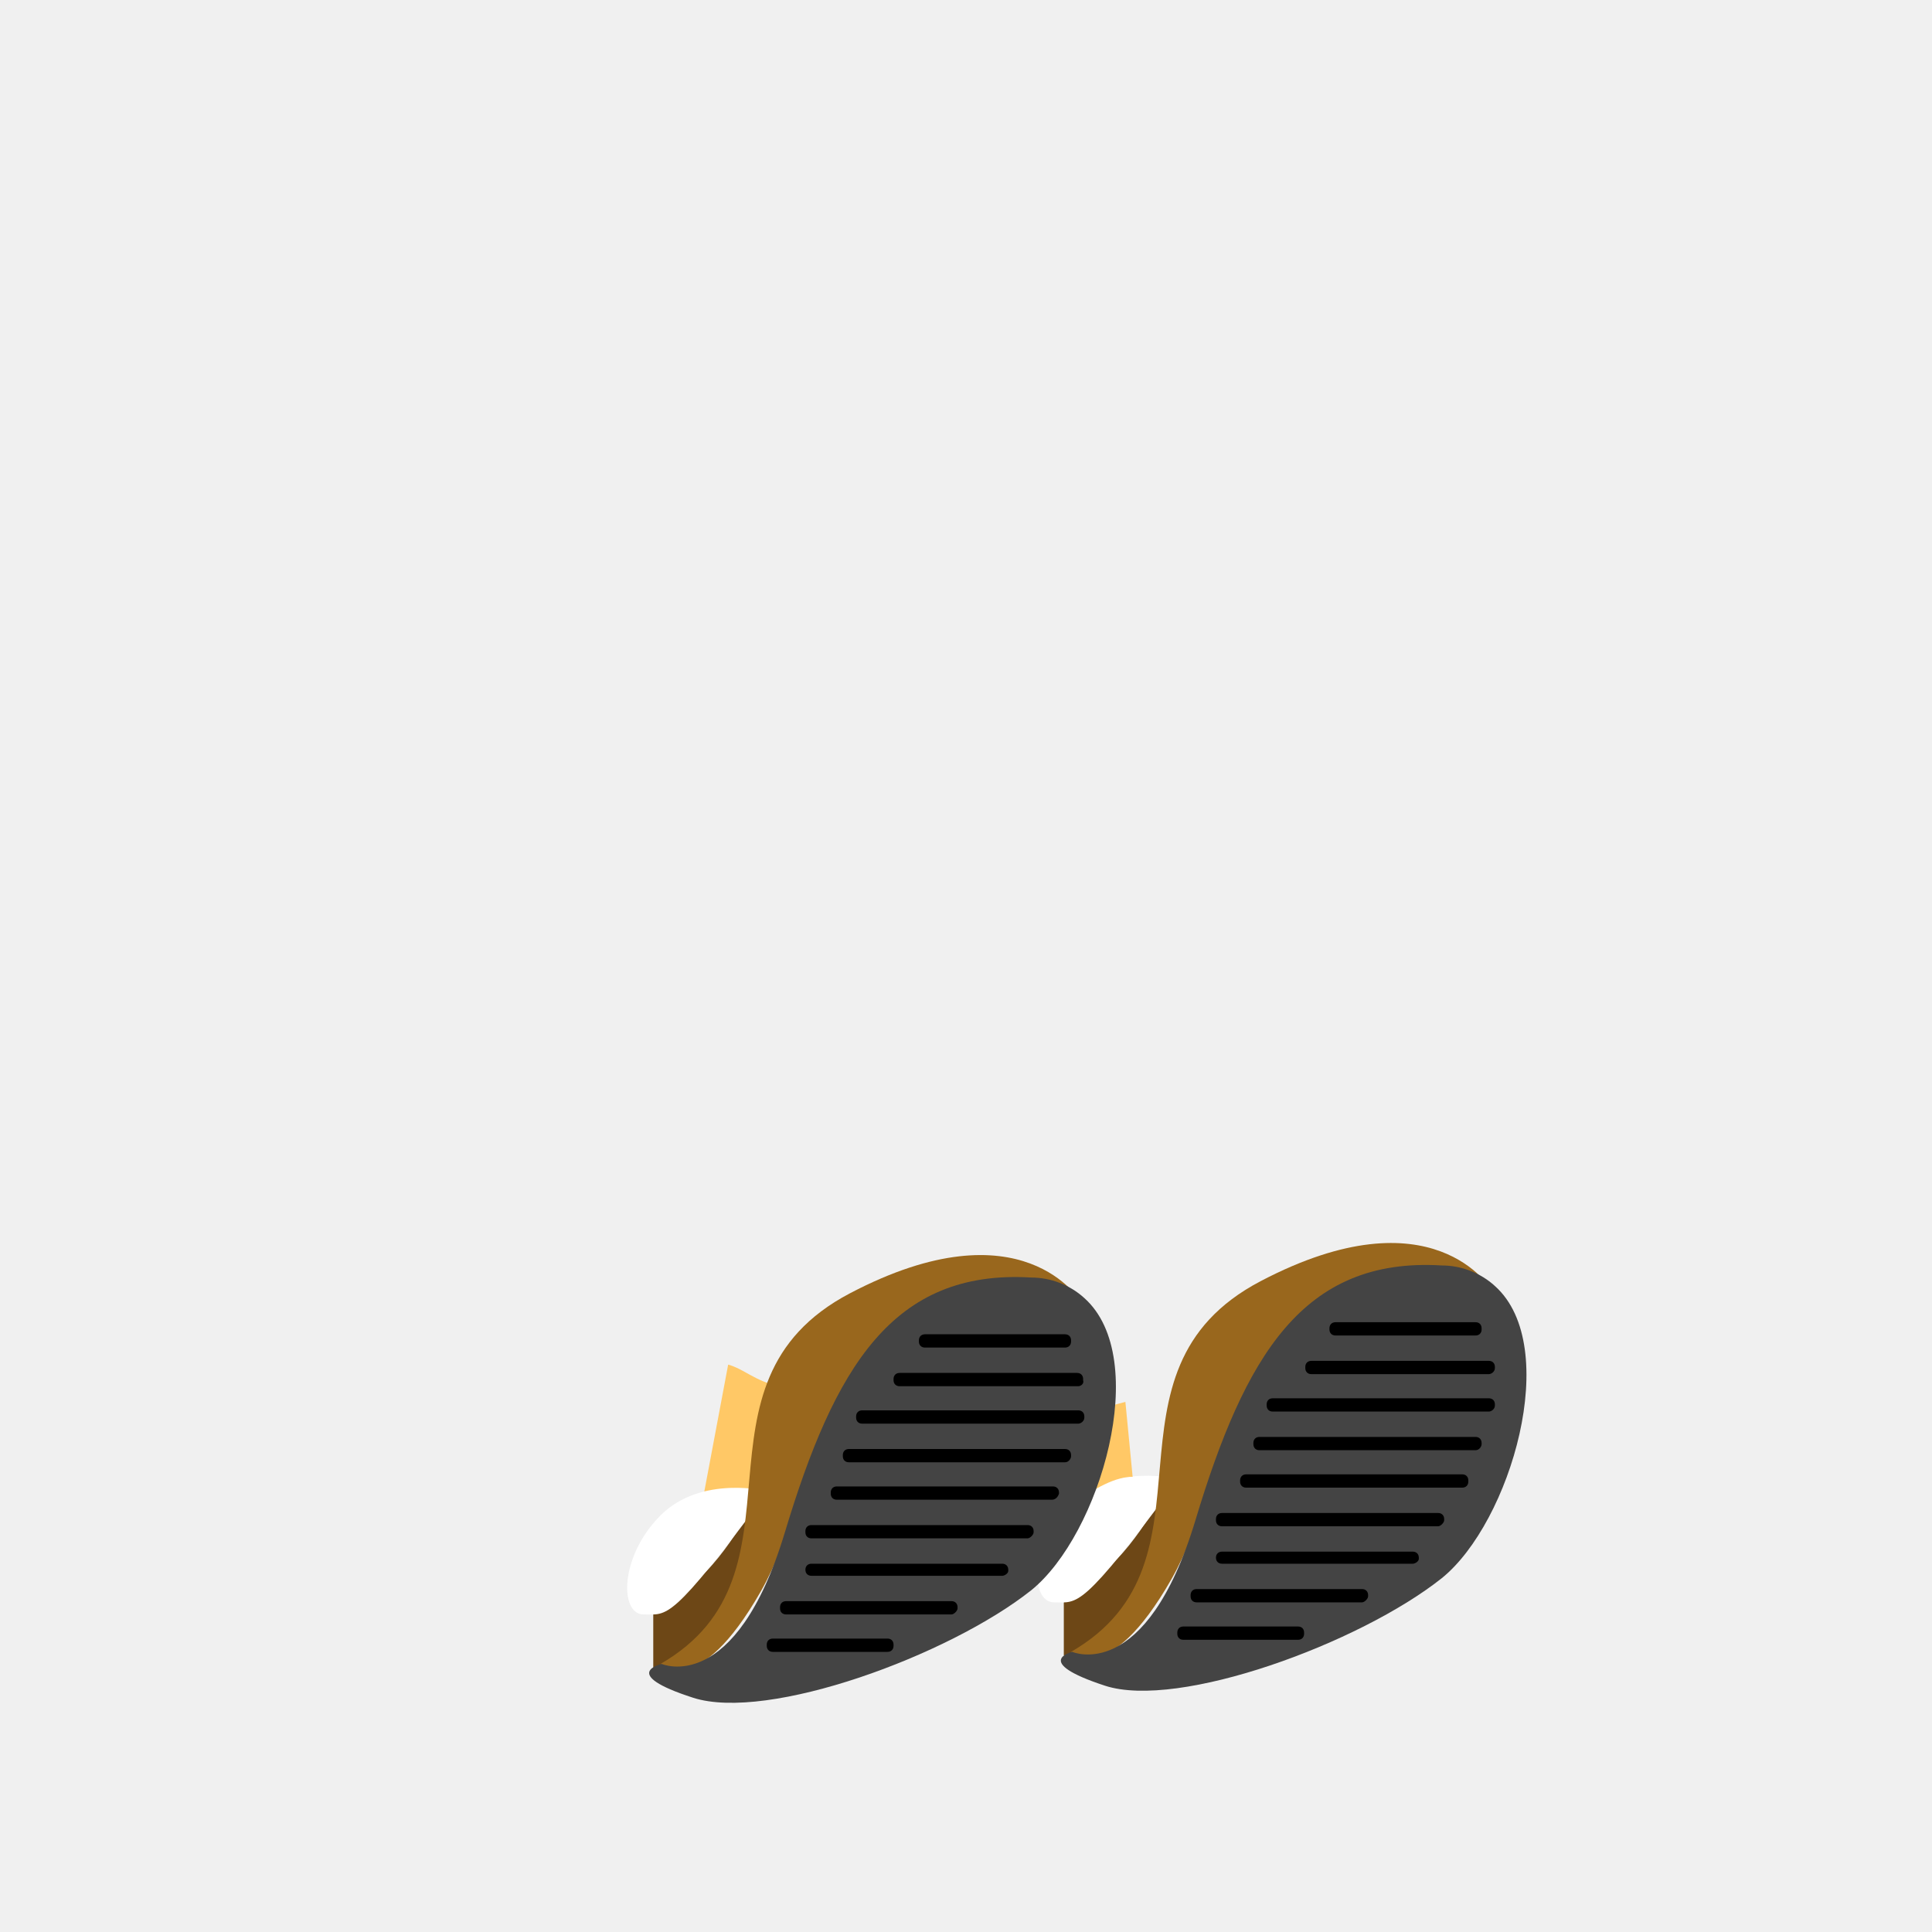
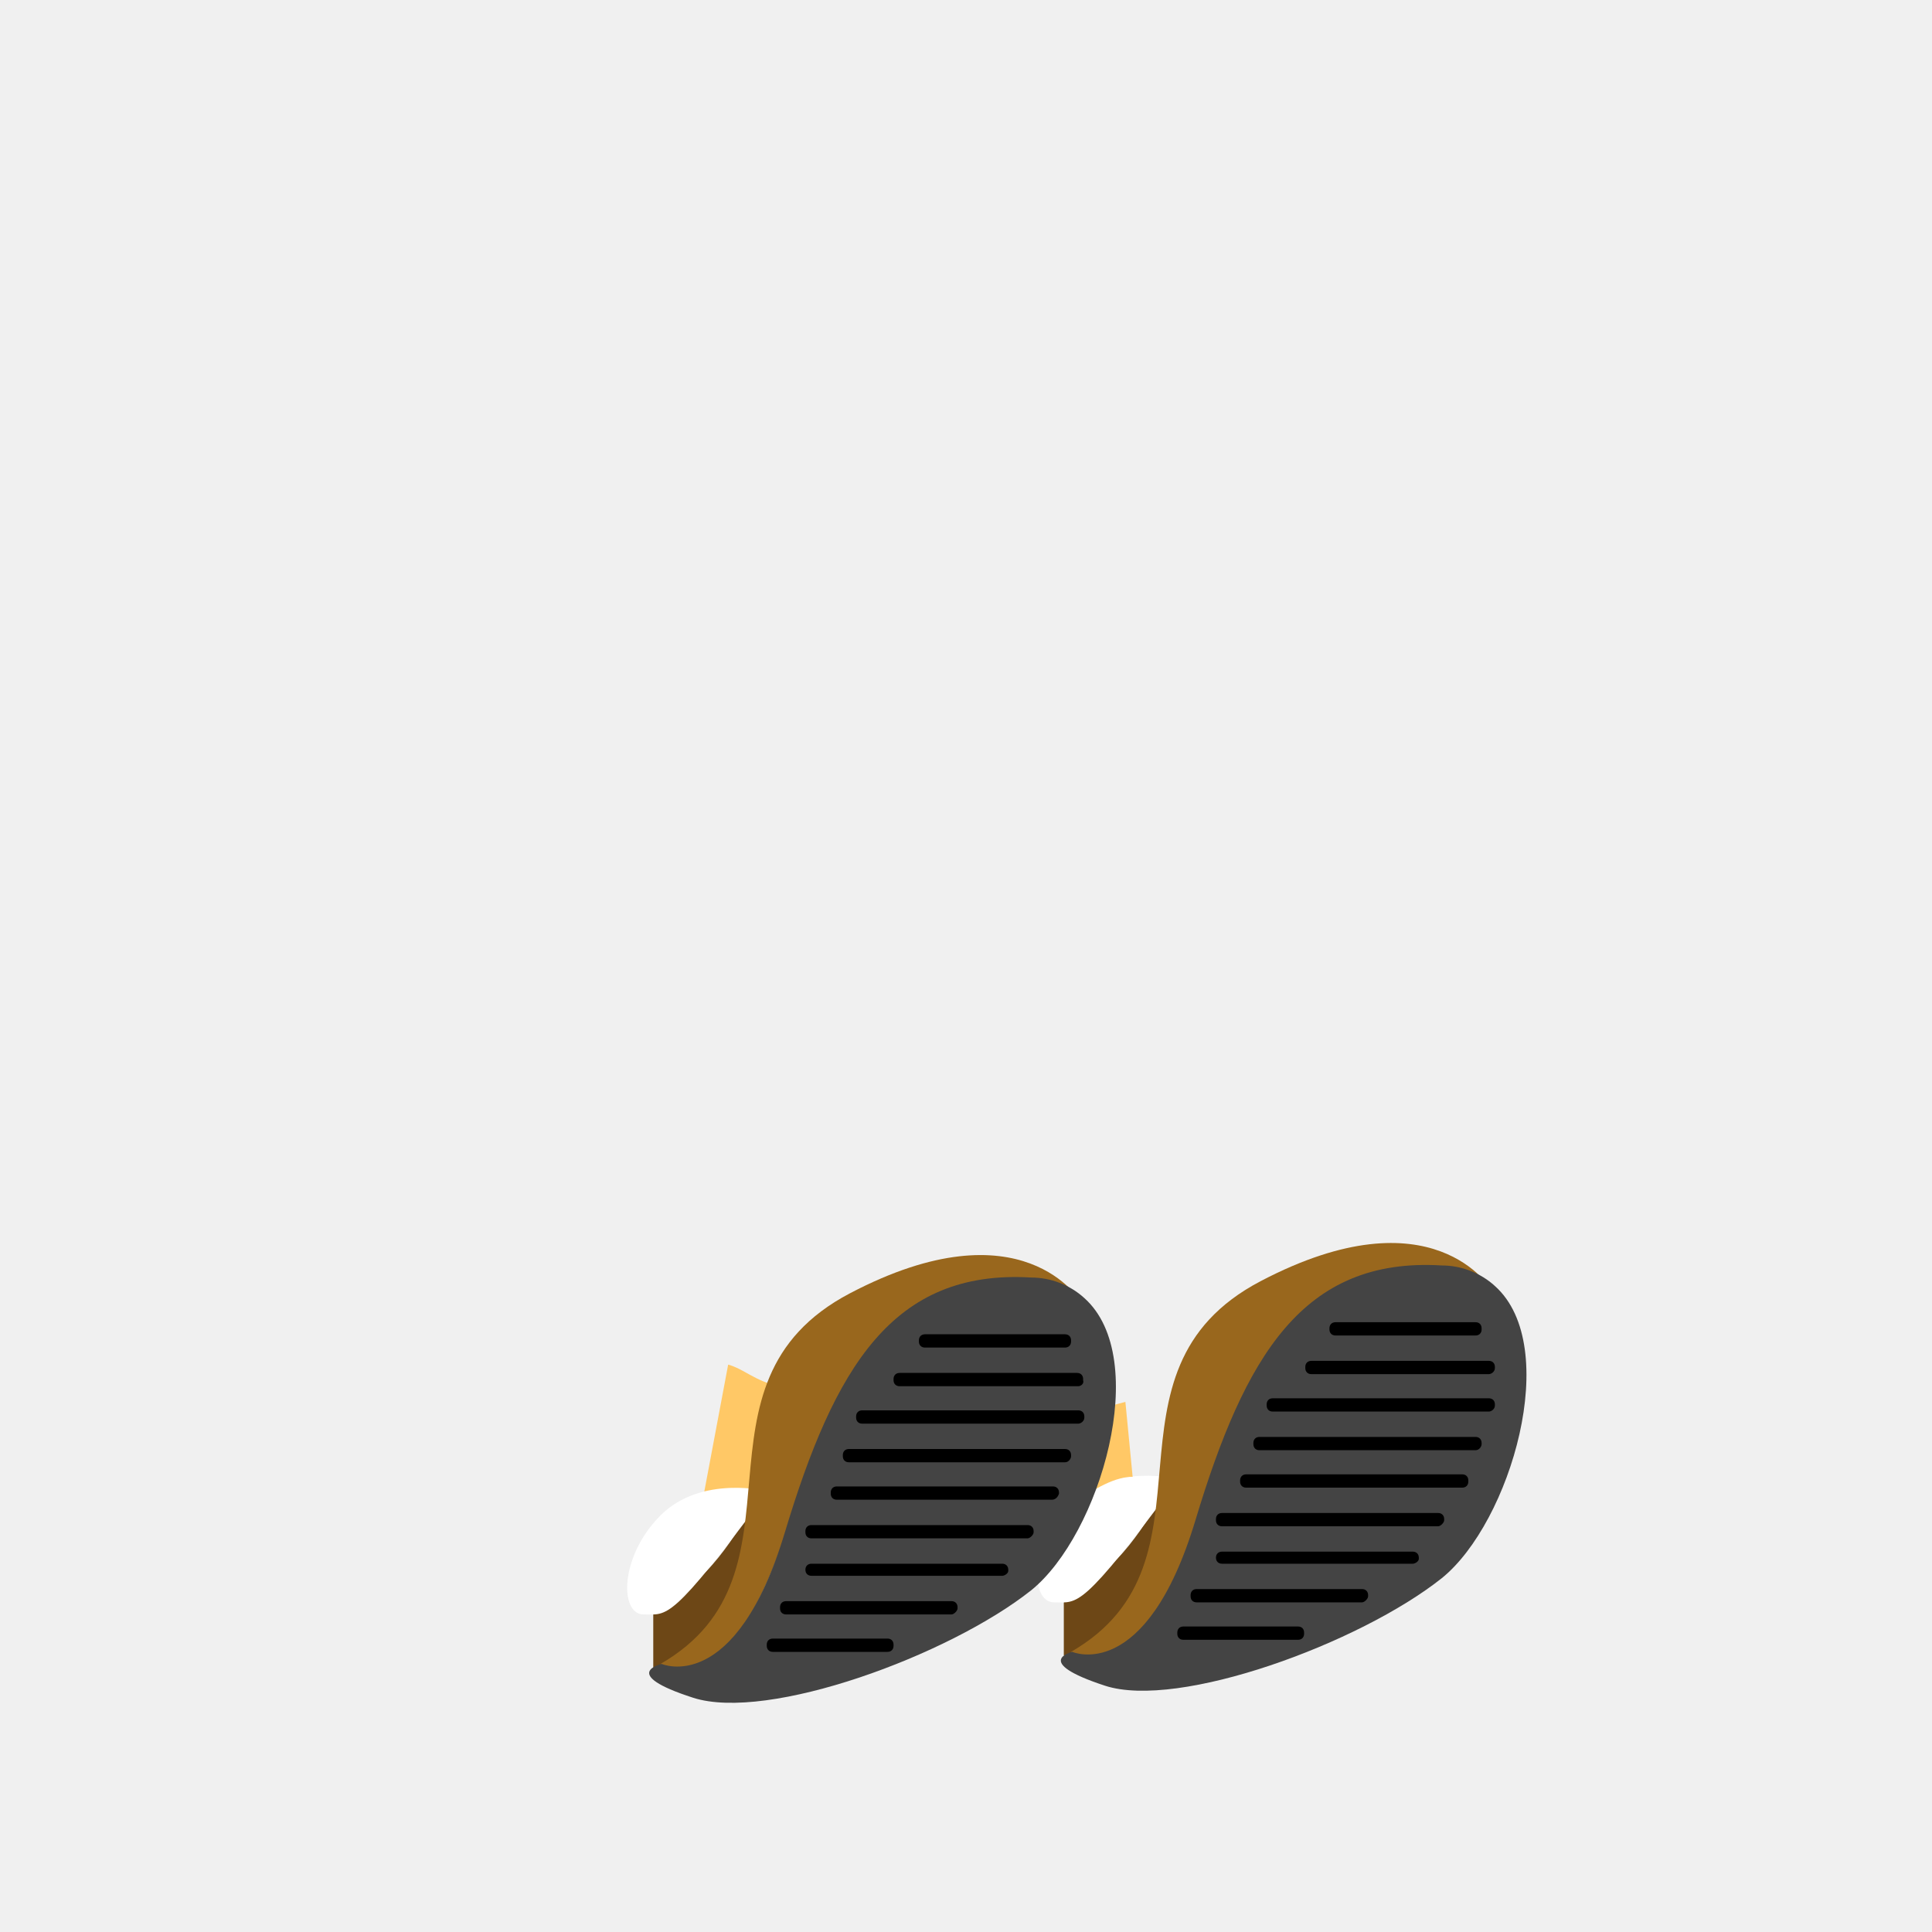
<svg xmlns="http://www.w3.org/2000/svg" version="1.1" id="Layer_1" x="0px" y="0px" viewBox="0 0 160 160" style="enable-background:new 0 0 160 160;" xml:space="preserve">
  <defs id="defs65" />
  <style type="text/css" id="style2">
	.st0{fill:#6D4716;}
	.st1{fill:#FFFFFF;}
	.st2{fill:#99671D;}
	.st3{fill:#444444;}
	.st4{fill:#FFC866;}
</style>
  <path class="st0" d="M97,122.5c0,0-2.8,5.5-5.5,7.5c-1.2,0.8-2.3,1.8-3.4,2.7v4.4C88.1,137.5,98.3,134.1,97,122.5z" id="path6" />
  <path class="st1" d="M97.6,122.5c0,0-5.4-1.4-8.9,2s-3.4,8.2-1.4,8.2S89.5,133.4,97.6,122.5z" id="path8" />
-   <path class="st2" d="M123.5,106.8c0,0-4.8-8.2-19.1-0.7s-2.7,23.2-15.7,30.7c0,0,3.1,3.1,8.3-6S101.7,106.2,123.5,106.8z" id="path10" />
+   <path class="st2" d="m 123.5,106.8 c 0,0 -4.8,-8.2 -19.1,-0.7 -14.3,7.5 -2.7,23.2 -15.7,30.7 0,0 3.354,4.286 8.427,-5.873 C 101.809,121.55 101.7,106.2 123.5,106.8 Z" id="path10" style="fill:#99671d" />
  <path class="st3" d="M88.8,136.8c0,0,6.1,2.7,10.2-10.9s8.9-21.8,20.4-21.1c1.6,0,3.2,0.6,4.4,1.7c5.6,5,1.3,19.6-4.4,24.2  c-6.8,5.4-21.8,10.9-27.9,8.9S88.8,136.8,88.8,136.8z" id="path12" />
  <path class="st4" d="M87.8,117.2l1,7.4c1.9-1.4,3.6-2.3,5-2.3l-0.6-6.2C91.4,116.6,89.6,116.9,87.8,117.2z" id="path14" />
  <path d="M122.2,110.6h-11.6c-0.3,0-0.5-0.2-0.5-0.5v-0.1c0-0.3,0.2-0.5,0.5-0.5h11.6c0.3,0,0.5,0.2,0.5,0.5v0.1  C122.7,110.4,122.5,110.6,122.2,110.6z" id="path16" />
  <path d="M123.3,113.8h-14.7c-0.3,0-0.5-0.2-0.5-0.5v-0.1c0-0.3,0.2-0.5,0.5-0.5h14.7c0.3,0,0.5,0.2,0.5,0.5v0.1  C123.8,113.6,123.5,113.8,123.3,113.8z" id="path18" />
  <path d="M123.3,116.9h-17.9c-0.3,0-0.5-0.2-0.5-0.5v-0.1c0-0.3,0.2-0.5,0.5-0.5h17.9c0.3,0,0.5,0.2,0.5,0.5v0.1  C123.8,116.7,123.5,116.9,123.3,116.9z" id="path20" />
  <path d="M122.2,120.1h-17.9c-0.3,0-0.5-0.2-0.5-0.5v-0.1c0-0.3,0.2-0.5,0.5-0.5h17.9c0.3,0,0.5,0.2,0.5,0.5v0.1  C122.7,119.8,122.5,120.1,122.2,120.1z" id="path22" />
  <path d="M121.1,123.2h-17.9c-0.3,0-0.5-0.2-0.5-0.5v-0.1c0-0.3,0.2-0.5,0.5-0.5h17.9c0.3,0,0.5,0.2,0.5,0.5v0.1  C121.6,123,121.4,123.2,121.1,123.2z" id="path24" />
  <path d="M119.1,126.4h-17.9c-0.3,0-0.5-0.2-0.5-0.5v-0.1c0-0.3,0.2-0.5,0.5-0.5h17.9c0.3,0,0.5,0.2,0.5,0.5v0.1  C119.6,126.1,119.3,126.4,119.1,126.4z" id="path26" />
  <path d="M117,129.5h-15.8c-0.3,0-0.5-0.2-0.5-0.5V129c0-0.3,0.2-0.5,0.5-0.5H117c0.3,0,0.5,0.2,0.5,0.5v0.1  C117.5,129.3,117.2,129.5,117,129.5z" id="path28" />
  <path d="M112.8,132.7H99.1c-0.3,0-0.5-0.2-0.5-0.5v-0.1c0-0.3,0.2-0.5,0.5-0.5h13.7c0.3,0,0.5,0.2,0.5,0.5v0.1  C113.3,132.4,113,132.7,112.8,132.7z" id="path30" />
  <path d="M107.5,135.8H98c-0.3,0-0.5-0.2-0.5-0.5v-0.1c0-0.3,0.2-0.5,0.5-0.5h9.5c0.3,0,0.5,0.2,0.5,0.5v0.1  C108,135.6,107.8,135.8,107.5,135.8z" id="path32" />
  <path class="st0" d="M63,123.5c0,0-2.8,5.5-5.5,7.5c-1.2,0.8-2.3,1.8-3.4,2.7v4.4C54.1,138.5,64.3,135.1,63,123.5z" id="path34" />
  <path class="st4" d="m 60.303,113.013 -2.118,11.268 c 1.9,-1.4 2.731,-0.233 4.131,-0.233 l 2.23,-9.233 c -2.07,-0.459 -2.923,-1.444 -4.244,-1.803 z" id="path42" style="fill:#ffc866" />
  <path class="st1" d="M63.6,123.5c0,0-5.5-1.4-8.9,2c-3.4,3.4-3.4,8.2-1.4,8.2S55.5,134.4,63.6,123.5z" id="path36" />
-   <path class="st2" d="M89.5,107.8c0,0-4.8-8.2-19.1-0.7s-2.7,23.2-15.7,30.7c0,0,3.1,3.1,8.3-6S67.7,107.2,89.5,107.8z" id="path38" />
+   <path class="st2" d="m 89.5,107.8 c 0,0 -4.8,-8.2 -19.1,-0.7 -14.3,7.5 -2.7,23.2 -15.7,30.7 0,0 3.608,4.032 8.427,-5.915 C 67.696,122.452 67.7,107.2 89.5,107.8 Z" id="path38" style="fill:#99671d" />
  <path class="st3" d="M54.8,137.8c0,0,6.1,2.7,10.2-10.9s8.9-21.8,20.4-21.1c1.6,0,3.2,0.6,4.4,1.7c5.6,5,1.3,19.6-4.4,24.2  c-6.8,5.4-21.8,10.9-28,8.9S54.8,137.8,54.8,137.8z" id="path40" />
  <path d="M88.2,111.6H76.6c-0.3,0-0.5-0.2-0.5-0.5v-0.1c0-0.3,0.2-0.5,0.5-0.5h11.6c0.3,0,0.5,0.2,0.5,0.5v0.1  C88.7,111.4,88.5,111.6,88.2,111.6z" id="path44" />
  <path d="M89.3,114.8H74.5c-0.3,0-0.5-0.2-0.5-0.5v-0.1c0-0.3,0.2-0.5,0.5-0.5h14.7c0.3,0,0.5,0.2,0.5,0.5v0.1  C89.8,114.6,89.5,114.8,89.3,114.8z" id="path46" />
  <path d="M89.3,117.9H71.4c-0.3,0-0.5-0.2-0.5-0.5v-0.1c0-0.3,0.2-0.5,0.5-0.5h17.9c0.3,0,0.5,0.2,0.5,0.5v0.1  C89.8,117.7,89.5,117.9,89.3,117.9z" id="path48" />
  <path d="M88.2,121.1H70.3c-0.3,0-0.5-0.2-0.5-0.5v-0.1c0-0.3,0.2-0.5,0.5-0.5h17.9c0.3,0,0.5,0.2,0.5,0.5v0.1  C88.7,120.8,88.5,121.1,88.2,121.1z" id="path50" />
  <path d="M87.1,124.2H69.3c-0.3,0-0.5-0.2-0.5-0.5v-0.1c0-0.3,0.2-0.5,0.5-0.5h17.9c0.3,0,0.5,0.2,0.5,0.5v0.1  C87.6,124,87.4,124.2,87.1,124.2z" id="path52" />
  <path d="M85.1,127.4H67.2c-0.3,0-0.5-0.2-0.5-0.5v-0.1c0-0.3,0.2-0.5,0.5-0.5h17.9c0.3,0,0.5,0.2,0.5,0.5v0.1  C85.6,127.1,85.3,127.4,85.1,127.4z" id="path54" />
  <path d="M83,130.5H67.2c-0.3,0-0.5-0.2-0.5-0.5V130c0-0.3,0.2-0.5,0.5-0.5H83c0.3,0,0.5,0.2,0.5,0.5v0.1  C83.5,130.3,83.2,130.5,83,130.5z" id="path56" />
  <path d="M78.8,133.7H65.1c-0.3,0-0.5-0.2-0.5-0.5v-0.1c0-0.3,0.2-0.5,0.5-0.5h13.7c0.3,0,0.5,0.2,0.5,0.5v0.1  C79.3,133.4,79,133.7,78.8,133.7z" id="path58" />
  <path d="M73.5,136.8H64c-0.3,0-0.5-0.2-0.5-0.5v-0.1c0-0.3,0.2-0.5,0.5-0.5h9.5c0.3,0,0.5,0.2,0.5,0.5v0.1  C74,136.6,73.8,136.8,73.5,136.8z" id="path60" />
</svg>
